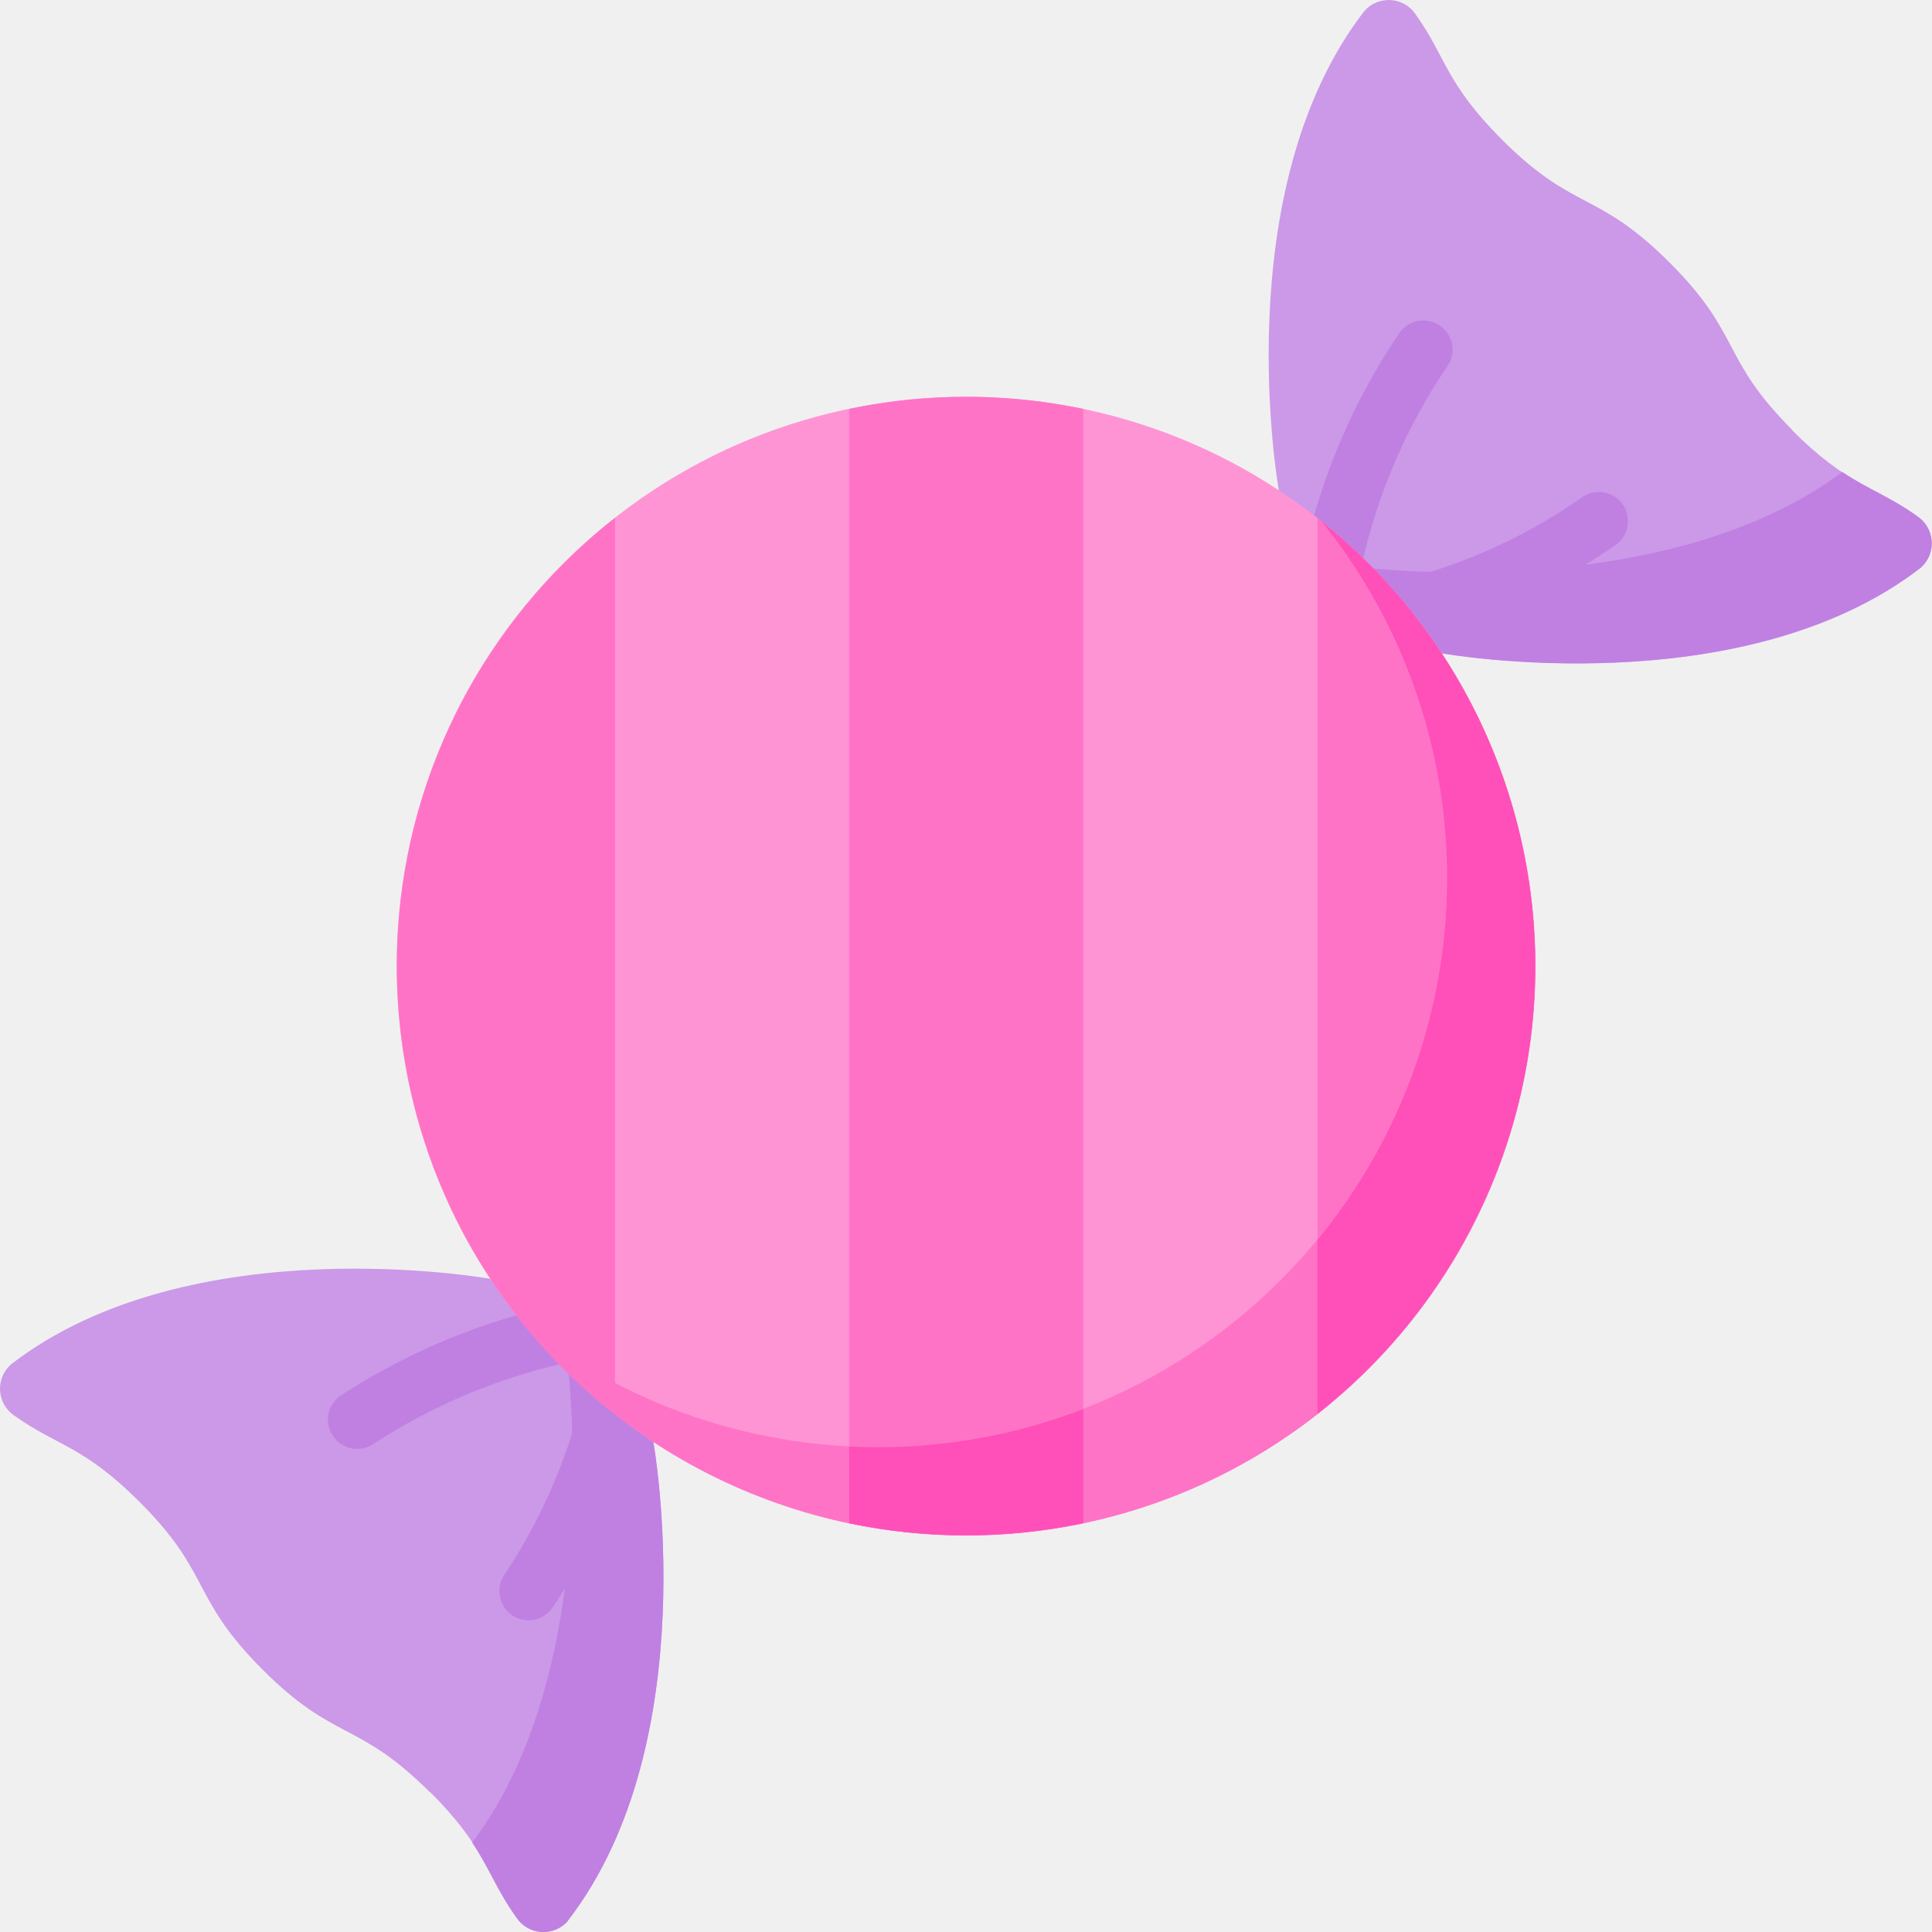
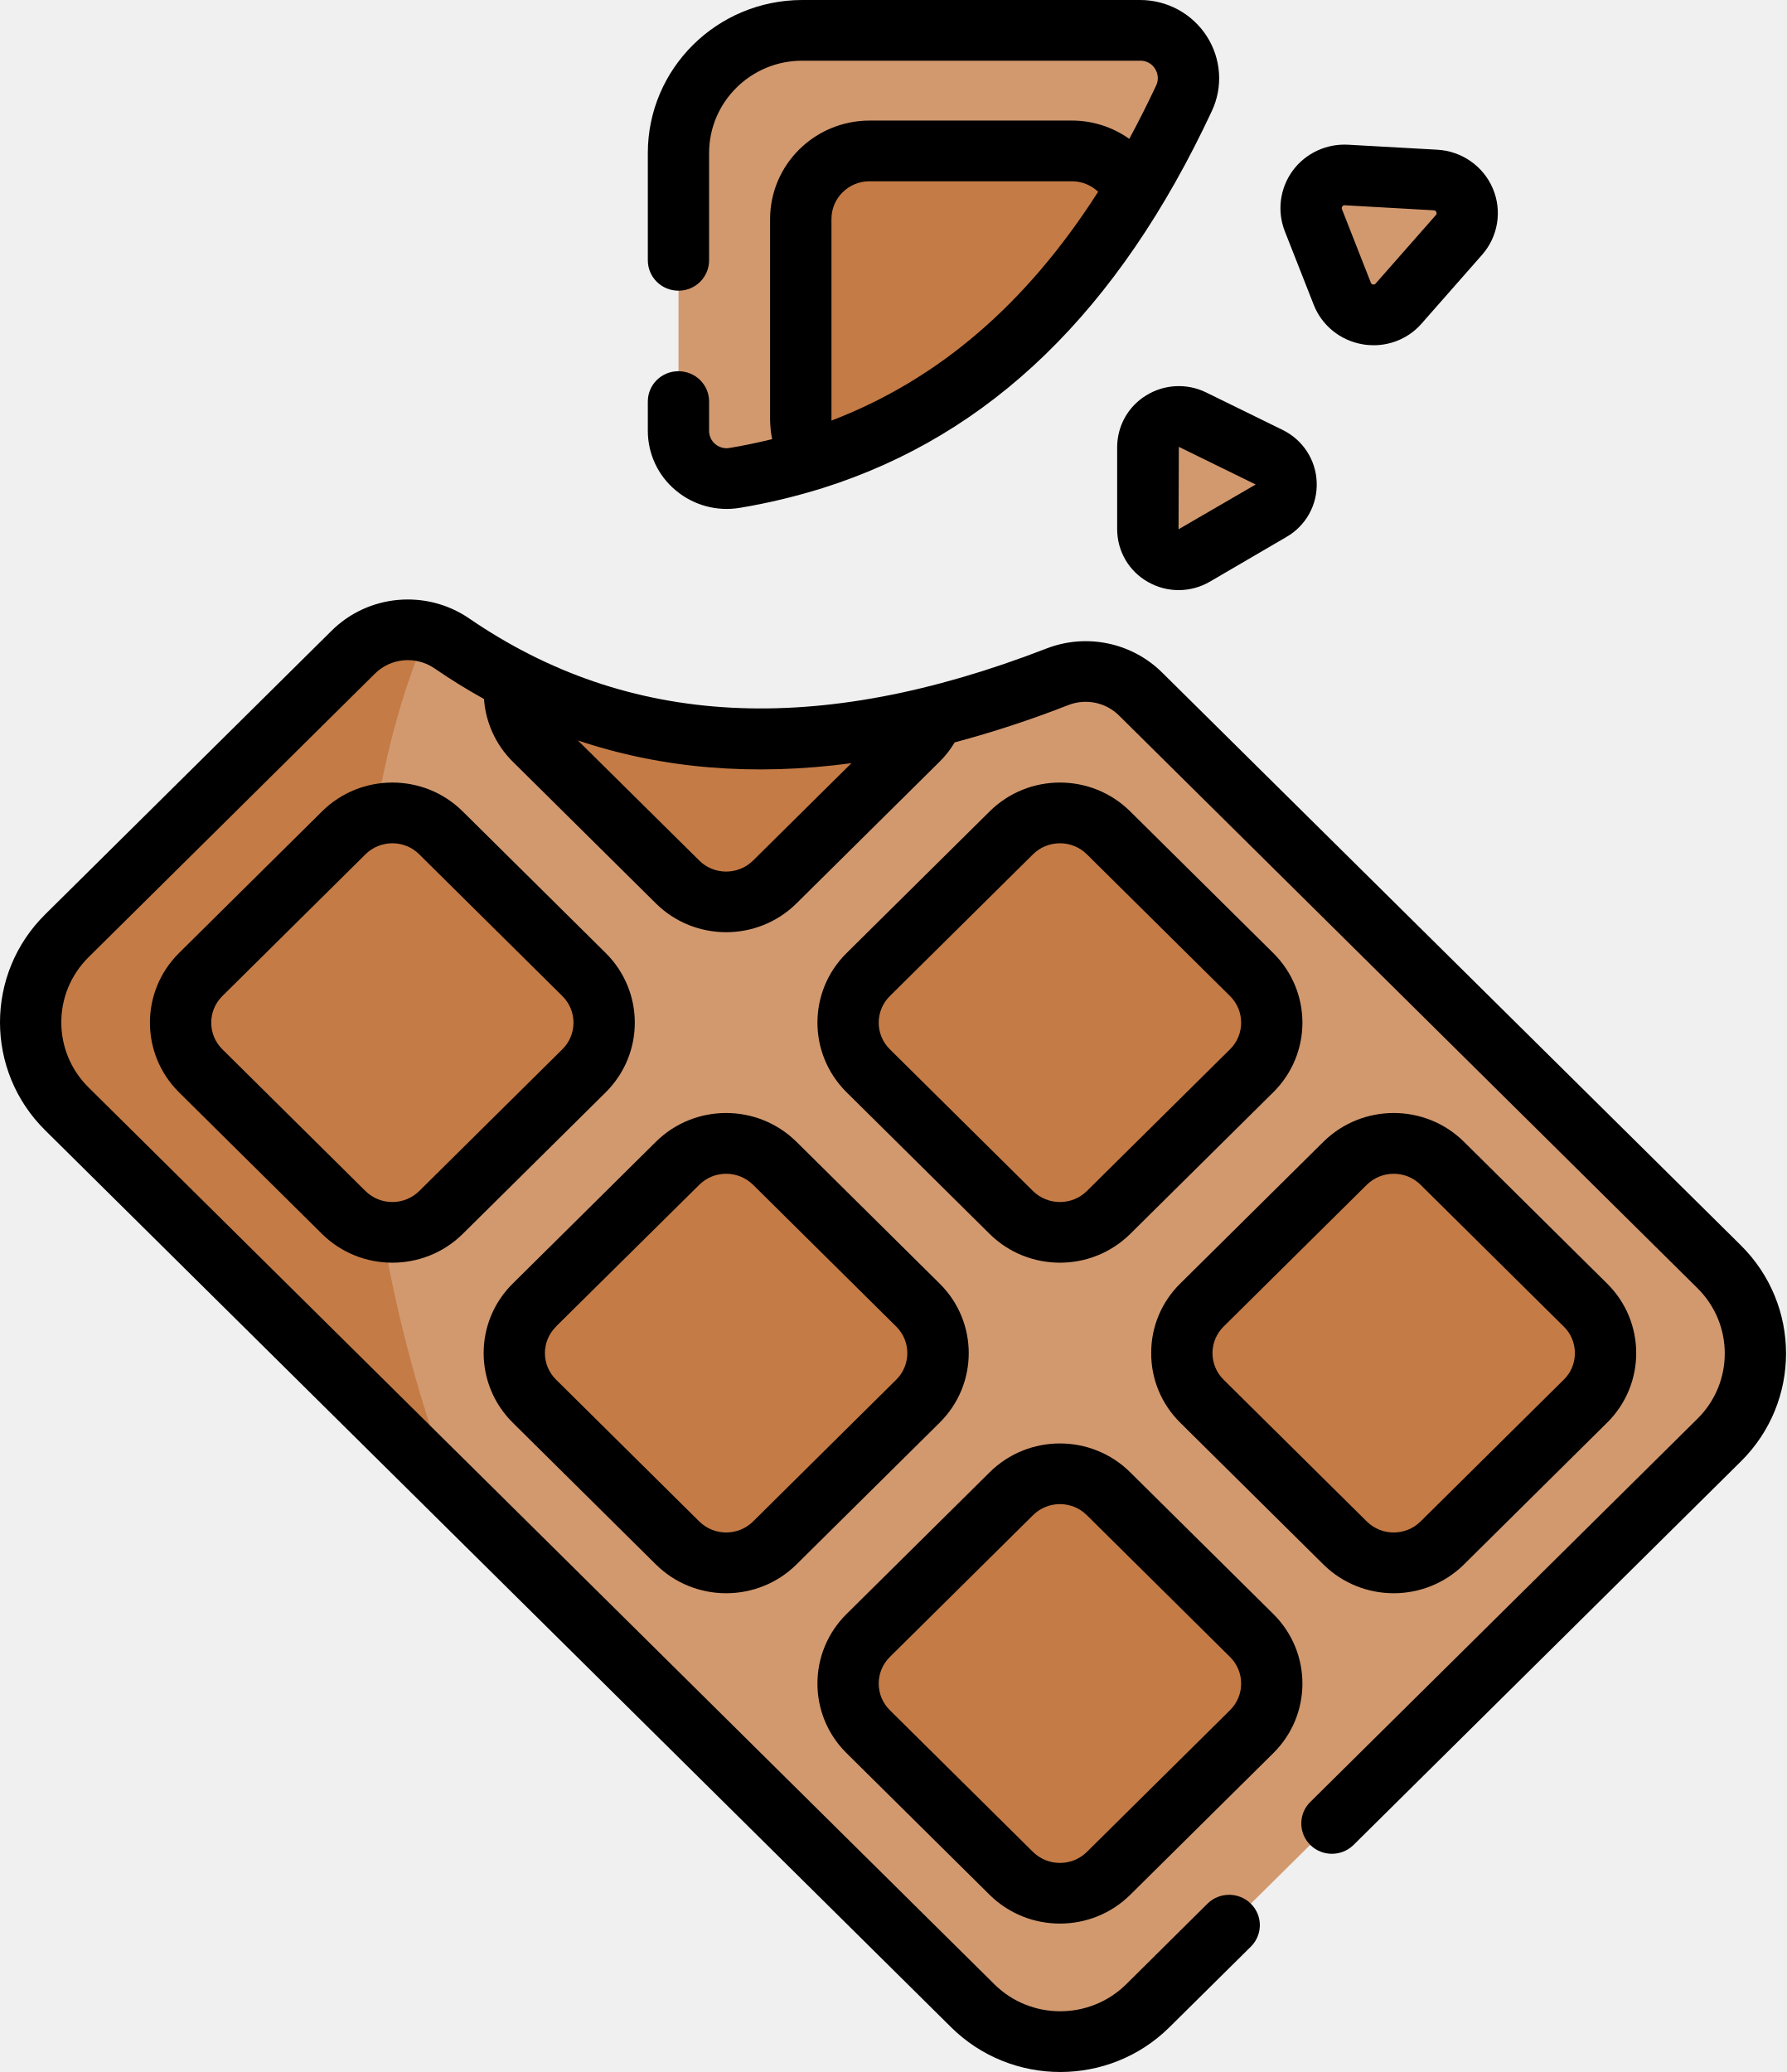
- <svg xmlns="http://www.w3.org/2000/svg" width="50" height="50" viewBox="0 0 50 50">
-   <defs>
-     <clipPath id="clip-path">
-       <rect id="Rectangle_104" data-name="Rectangle 104" width="50" height="50" transform="translate(736 225)" fill="#fff" stroke="#707070" stroke-width="1" />
-     </clipPath>
-   </defs>
-   <g id="Mask_Group_3" data-name="Mask Group 3" transform="translate(-736 -225)" clip-path="url(#clip-path)">
-     <g id="candy" transform="translate(736 225)">
-       <path id="Path_24" data-name="Path 24" d="M349.756,11.134c-1.881-1.881-1.3-2.46-3.184-4.341s-2.46-1.3-4.341-3.184c-1.45-1.45-1.44-2.126-2.219-3.222a.84.84,0,0,0-1.339-.1c-3.591,4.651-2.217,12.37-2.217,12.37l.113,2.2L338.5,16.8l2.2.113s7.719,1.374,12.37-2.217a.84.84,0,0,0-.1-1.339c-1.1-.78-1.772-.77-3.222-2.22Zm0,0" transform="translate(-303.365 0)" fill="#cc98e8" />
-       <path id="Path_25" data-name="Path 25" d="M356.269,126.217c-.713-.508-1.248-.681-1.934-1.139-4.667,3.492-12.58,2.453-12.58,2.453l-1.91-.1.015.293,1.934,1.934,2.2.114s7.719,1.373,12.37-2.217a.839.839,0,0,0-.1-1.339Zm0,0" transform="translate(-306.656 -112.863)" fill="#bf80e2" />
-       <path id="Path_26" data-name="Path 26" d="M11.134,349.756c-1.881-1.881-2.46-1.3-4.341-3.184s-1.3-2.46-3.184-4.341c-1.45-1.45-2.126-1.44-3.222-2.219a.84.84,0,0,1-.1-1.339c4.651-3.591,12.37-2.217,12.37-2.217l2.2.113L16.8,338.5l.113,2.2s1.374,7.719-2.217,12.37a.84.84,0,0,1-1.339-.1c-.78-1.1-.77-1.772-2.22-3.222Zm0,0" transform="translate(0 -303.365)" fill="#cc98e8" />
-       <g id="Group_8" data-name="Group 8" transform="translate(8.486 8.293)">
-         <path id="Path_27" data-name="Path 27" d="M127.578,356.37c3.591-4.651,2.217-12.37,2.217-12.37l-.113-2.2-1.934-1.934-.293-.015.1,1.91s1.062,7.921-2.451,12.584c.457.685.63,1.22,1.137,1.931a.84.84,0,0,0,1.339.1Zm0,0" transform="translate(-121.37 -314.952)" fill="#bf80e2" />
-         <path id="Path_28" data-name="Path 28" d="M346.623,91.72a.755.755,0,0,1-.729-.953,16.449,16.449,0,0,1,2.427-5.541.755.755,0,1,1,1.213.9,14.9,14.9,0,0,0-2.184,5.04.755.755,0,0,1-.727.557Zm0,0" transform="translate(-320.577 -84.92)" fill="#bf80e2" />
-         <path id="Path_29" data-name="Path 29" d="M361.622,134.453a.755.755,0,0,1-.189-1.485,14.229,14.229,0,0,0,5.089-2.216.754.754,0,1,1,.911,1.2,15.563,15.563,0,0,1-5.621,2.473.761.761,0,0,1-.19.024Zm0,0" transform="translate(-334.113 -126.139)" fill="#bf80e2" />
-         <path id="Path_30" data-name="Path 30" d="M87.649,349.858a.755.755,0,0,1-.436-1.371,16.82,16.82,0,0,1,5.356-2.293.755.755,0,0,1,.4,1.456,15.244,15.244,0,0,0-4.881,2.069A.749.749,0,0,1,87.649,349.858Zm0,0" transform="translate(-86.893 -320.655)" fill="#bf80e2" />
-         <path id="Path_31" data-name="Path 31" d="M133.083,367.83a.755.755,0,0,1-.612-1.195,14.559,14.559,0,0,0,2.078-4.9.755.755,0,1,1,1.461.38,15.9,15.9,0,0,1-2.313,5.4.753.753,0,0,1-.613.314Zm0,0" transform="translate(-127.891 -334.19)" fill="#bf80e2" />
-       </g>
-       <path id="Path_32" data-name="Path 32" d="M130.282,109.451a14.733,14.733,0,1,0,0,20.835A14.732,14.732,0,0,0,130.282,109.451Zm0,0" transform="translate(-94.865 -94.868)" fill="#ff94d4" />
-       <path id="Path_33" data-name="Path 33" d="M160.2,139.366a14.979,14.979,0,0,0-1.2-1.077A14.734,14.734,0,0,1,138.289,159,14.733,14.733,0,1,0,160.2,139.366Zm0,0" transform="translate(-124.784 -124.784)" fill="#ff73c6" />
-       <path id="Path_34" data-name="Path 34" d="M109.451,159.233a14.791,14.791,0,0,0,1.334,1.183v-23.2a14.739,14.739,0,0,0-1.334,22.018Zm0,0" transform="translate(-94.868 -123.815)" fill="#ff73c6" />
-       <path id="Path_35" data-name="Path 35" d="M349.152,137.32V160.5a14.738,14.738,0,0,0,0-23.179Zm0,0" transform="translate(-315.055 -123.91)" fill="#ff73c6" />
-       <path id="Path_36" data-name="Path 36" d="M350.47,139.4a14.835,14.835,0,0,0-1.2-1.074,14.738,14.738,0,0,1-.123,18.579v4.5A14.736,14.736,0,0,0,350.47,139.4Zm0,0" transform="translate(-315.052 -124.816)" fill="#ff4fb8" />
-       <path id="Path_37" data-name="Path 37" d="M225.039,105.457V134.3a14.811,14.811,0,0,0,6.06,0V105.46a14.811,14.811,0,0,0-6.06,0Zm0,0" transform="translate(-203.063 -94.877)" fill="#ff73c6" />
-       <path id="Path_38" data-name="Path 38" d="M231.1,373.422a14.767,14.767,0,0,1-6.06.969v1.984h0a14.816,14.816,0,0,0,6.017.006l.042-.01Zm0,0" transform="translate(-203.063 -336.955)" fill="#ff4fb8" />
-     </g>
+ <svg xmlns="http://www.w3.org/2000/svg" width="50" height="58" viewBox="0 0 50 58" version="1.1">
+   <g id="surface1">
+     <path style=" stroke:none;fill-rule:nonzero;fill:rgb(82.353%,60%,43.529%);fill-opacity:1;" d="M 9.883 18.262 L 1.871 26.191 C 0.52 27.531 0.52 29.703 1.871 31.043 L 27.23 56.145 C 28.582 57.484 30.773 57.484 32.125 56.145 L 48.121 40.309 C 49.473 38.973 49.473 36.801 48.121 35.461 L 31.926 19.43 C 31.316 18.824 30.402 18.633 29.598 18.945 C 21.922 21.918 16.602 20.723 12.641 18.004 C 11.777 17.422 10.617 17.527 9.883 18.262 Z M 9.883 18.262 " />
+     <path style=" stroke:none;fill-rule:nonzero;fill:rgb(76.863%,48.235%,27.451%);fill-opacity:1;" d="M 11.957 17.695 C 11.215 17.508 10.426 17.727 9.883 18.262 L 1.871 26.191 C 0.52 27.531 0.52 29.703 1.871 31.043 L 12.695 41.758 C 9.898 34.555 8.992 24.684 11.957 17.695 Z M 11.957 17.695 " />
+     <path style=" stroke:none;fill-rule:nonzero;fill:rgb(76.863%,48.235%,27.451%);fill-opacity:1;" d="M 16.352 29.973 L 12.344 33.941 C 11.59 34.684 10.375 34.684 9.625 33.941 L 5.613 29.973 C 4.863 29.23 4.863 28.023 5.613 27.281 L 9.621 23.312 C 10.375 22.57 11.59 22.57 12.34 23.312 L 16.352 27.281 C 17.102 28.023 17.102 29.23 16.352 29.973 Z M 16.352 29.973 " />
+     <path style=" stroke:none;fill-rule:nonzero;fill:rgb(76.863%,48.235%,27.451%);fill-opacity:1;" d="M 25.691 39.223 L 21.684 43.191 C 20.934 43.934 19.715 43.934 18.965 43.191 L 14.957 39.223 C 14.207 38.48 14.207 37.273 14.957 36.531 L 18.965 32.562 C 19.715 31.82 20.934 31.82 21.684 32.562 L 25.691 36.531 C 26.445 37.273 26.445 38.48 25.691 39.223 Z M 25.691 39.223 " />
+     <path style=" stroke:none;fill-rule:nonzero;fill:rgb(76.863%,48.235%,27.451%);fill-opacity:1;" d="M 35.035 29.973 L 31.027 33.941 C 30.277 34.684 29.059 34.684 28.309 33.941 L 24.301 29.973 C 23.551 29.23 23.551 28.023 24.301 27.281 L 28.309 23.312 C 29.059 22.57 30.277 22.57 31.027 23.312 L 35.035 27.281 C 35.785 28.023 35.785 29.23 35.035 29.973 Z M 35.035 29.973 " />
+     <path style=" stroke:none;fill-rule:nonzero;fill:rgb(76.863%,48.235%,27.451%);fill-opacity:1;" d="M 35.035 48.473 L 31.027 52.441 C 30.277 53.184 29.059 53.184 28.309 52.441 L 24.301 48.473 C 23.551 47.73 23.551 46.523 24.301 45.781 L 28.309 41.812 C 29.059 41.07 30.277 41.07 31.027 41.812 L 35.035 45.781 C 35.785 46.523 35.785 47.73 35.035 48.473 Z M 35.035 48.473 " />
+     <path style=" stroke:none;fill-rule:nonzero;fill:rgb(76.863%,48.235%,27.451%);fill-opacity:1;" d="M 44.379 39.223 L 40.371 43.191 C 39.621 43.934 38.402 43.934 37.652 43.191 L 33.645 39.223 C 32.891 38.48 32.891 37.273 33.645 36.531 L 37.652 32.562 C 38.402 31.82 39.621 31.82 40.371 32.562 L 44.379 36.531 C 45.129 37.273 45.129 38.48 44.379 39.223 Z M 44.379 39.223 " />
+     <path style=" stroke:none;fill-rule:nonzero;fill:rgb(76.863%,48.235%,27.451%);fill-opacity:1;" d="M 14.422 19.066 C 14.32 19.672 14.52 20.289 14.957 20.723 L 18.965 24.691 C 19.715 25.434 20.934 25.434 21.684 24.691 L 25.691 20.723 C 25.883 20.531 26.031 20.305 26.129 20.055 C 21.266 21.258 17.477 20.625 14.422 19.066 Z M 14.422 19.066 " />
+     <path style=" stroke:none;fill-rule:nonzero;fill:rgb(82.353%,60%,43.529%);fill-opacity:1;" d="M 18.992 4.277 L 18.992 12.059 C 18.992 12.453 19.168 12.828 19.469 13.082 C 19.773 13.336 20.176 13.445 20.566 13.379 C 25.242 12.594 29.812 9.871 33.141 2.754 C 33.336 2.34 33.305 1.855 33.055 1.469 C 32.809 1.086 32.379 0.852 31.918 0.848 L 22.453 0.852 C 20.543 0.852 18.992 2.383 18.992 4.277 Z M 18.992 4.277 " />
+     <path style=" stroke:none;fill-rule:nonzero;fill:rgb(76.863%,48.235%,27.451%);fill-opacity:1;" d="M 22.414 6.129 L 22.414 11.742 C 22.414 12.141 22.539 12.527 22.777 12.848 C 26.051 11.812 29.18 9.605 31.758 5.352 C 31.449 4.664 30.762 4.227 30.004 4.227 L 24.336 4.227 C 23.273 4.227 22.414 5.078 22.414 6.129 Z M 22.414 6.129 " />
+     <path style=" stroke:none;fill-rule:nonzero;fill:rgb(82.353%,60%,43.529%);fill-opacity:1;" d="M 32.129 14.812 L 32.129 12.512 C 32.129 12.219 32.285 11.941 32.539 11.785 C 32.793 11.629 33.109 11.617 33.375 11.746 L 35.52 12.797 C 35.805 12.938 35.988 13.219 36 13.535 C 36.012 13.848 35.848 14.141 35.574 14.301 L 33.43 15.551 C 33.164 15.703 32.832 15.707 32.566 15.555 C 32.297 15.402 32.129 15.117 32.129 14.812 Z M 32.129 14.812 " />
+     <path style=" stroke:none;fill-rule:nonzero;fill:rgb(82.353%,60%,43.529%);fill-opacity:1;" d="M 36.762 6.16 L 37.57 8.223 C 37.688 8.523 37.961 8.742 38.281 8.801 C 38.605 8.855 38.938 8.738 39.152 8.496 L 40.836 6.578 C 41.07 6.309 41.133 5.934 40.992 5.605 C 40.855 5.281 40.543 5.062 40.184 5.039 L 37.691 4.898 C 37.371 4.879 37.066 5.023 36.879 5.277 C 36.691 5.535 36.648 5.867 36.762 6.16 Z M 36.762 6.16 " />
+     <path style=" stroke:none;fill-rule:nonzero;fill:rgb(0%,0%,0%);fill-opacity:1;" d="M 18.918 13.73 C 19.414 14.145 20.07 14.324 20.711 14.215 C 21.496 14.086 22.266 13.898 23.023 13.664 C 23.031 13.66 23.039 13.656 23.047 13.656 C 27.73 12.172 31.305 8.703 33.918 3.113 C 34.238 2.434 34.184 1.645 33.777 1.012 C 33.371 0.383 32.672 0 31.914 0 L 22.453 0 C 20.066 0.004 18.137 1.918 18.133 4.277 L 18.133 7.285 C 18.133 7.758 18.516 8.137 18.992 8.137 C 19.465 8.137 19.848 7.758 19.848 7.285 L 19.848 4.277 C 19.852 2.855 21.016 1.699 22.453 1.699 L 31.914 1.699 C 32.082 1.695 32.242 1.781 32.328 1.922 C 32.422 2.066 32.434 2.246 32.359 2.398 C 32.117 2.914 31.867 3.41 31.609 3.887 C 31.141 3.555 30.582 3.375 30.004 3.375 L 24.336 3.375 C 22.801 3.379 21.559 4.609 21.555 6.129 L 21.555 11.742 C 21.559 11.926 21.574 12.109 21.613 12.293 C 21.223 12.387 20.828 12.473 20.422 12.539 C 20.281 12.566 20.133 12.523 20.023 12.434 C 19.91 12.34 19.848 12.203 19.848 12.059 L 19.848 11.238 C 19.848 10.77 19.465 10.391 18.988 10.391 C 18.516 10.391 18.133 10.77 18.133 11.238 L 18.133 12.059 C 18.133 12.703 18.418 13.316 18.918 13.73 Z M 23.273 6.129 C 23.273 5.547 23.75 5.074 24.336 5.074 L 30.004 5.074 C 30.277 5.074 30.539 5.18 30.738 5.367 C 28.73 8.512 26.262 10.629 23.273 11.773 C 23.273 11.762 23.273 11.75 23.273 11.742 Z M 35.902 12.035 L 33.758 10.984 C 33.223 10.723 32.59 10.754 32.086 11.066 C 31.578 11.375 31.273 11.922 31.27 12.512 L 31.27 14.812 C 31.27 15.426 31.598 15.992 32.137 16.293 C 32.672 16.598 33.332 16.594 33.867 16.281 L 36.008 15.031 C 36.555 14.715 36.879 14.129 36.855 13.504 C 36.836 12.879 36.469 12.312 35.902 12.035 Z M 35.141 13.566 L 32.988 14.816 C 32.988 14.816 32.988 14.812 32.988 14.812 L 32.996 12.508 L 35.141 13.559 C 35.145 13.559 35.145 13.566 35.141 13.566 Z M 35.961 6.469 L 36.77 8.527 C 36.996 9.109 37.516 9.531 38.137 9.637 C 38.238 9.656 38.344 9.664 38.449 9.664 C 38.969 9.664 39.461 9.441 39.797 9.051 L 41.484 7.133 C 41.934 6.621 42.051 5.902 41.785 5.277 C 41.52 4.652 40.918 4.23 40.234 4.191 L 37.738 4.051 C 37.129 4.016 36.543 4.289 36.184 4.777 C 35.824 5.27 35.742 5.906 35.961 6.469 Z M 37.574 5.777 C 37.586 5.754 37.613 5.742 37.641 5.746 L 40.133 5.887 C 40.164 5.887 40.195 5.906 40.203 5.938 C 40.219 5.965 40.211 5.996 40.191 6.02 L 38.504 7.938 C 38.488 7.961 38.457 7.969 38.43 7.961 C 38.402 7.961 38.379 7.941 38.371 7.914 L 37.562 5.855 C 37.551 5.828 37.555 5.801 37.574 5.777 Z M 32.223 37.875 C 32.219 38.605 32.512 39.309 33.035 39.824 L 37.043 43.793 C 38.129 44.867 39.891 44.867 40.977 43.793 L 44.984 39.824 C 46.07 38.75 46.07 37.004 44.984 35.93 L 40.977 31.961 C 39.891 30.887 38.133 30.887 37.043 31.961 L 33.035 35.93 C 32.512 36.445 32.219 37.145 32.223 37.875 Z M 34.25 37.133 L 38.258 33.164 C 38.676 32.754 39.348 32.754 39.762 33.164 L 43.77 37.133 C 43.973 37.328 44.082 37.598 44.082 37.875 C 44.082 38.156 43.973 38.426 43.77 38.621 L 39.762 42.59 C 39.348 43 38.672 43 38.258 42.59 L 34.25 38.621 C 34.051 38.426 33.938 38.156 33.938 37.875 C 33.938 37.598 34.051 37.328 34.25 37.133 Z M 18.359 43.793 C 19.445 44.867 21.207 44.867 22.293 43.793 L 26.301 39.824 C 27.387 38.75 27.387 37.004 26.301 35.93 L 22.293 31.961 C 21.203 30.887 19.445 30.887 18.359 31.961 L 14.352 35.93 C 13.266 37.004 13.266 38.746 14.352 39.824 Z M 15.562 37.133 L 19.574 33.164 C 19.988 32.754 20.66 32.754 21.078 33.164 L 25.086 37.133 C 25.5 37.543 25.5 38.211 25.086 38.621 L 21.078 42.59 C 20.664 43 19.988 43 19.574 42.59 L 15.566 38.621 C 15.148 38.211 15.148 37.543 15.566 37.133 Z M 27.703 53.043 C 28.789 54.113 30.547 54.113 31.633 53.043 L 35.641 49.074 C 36.727 48 36.727 46.254 35.641 45.18 L 31.633 41.211 C 30.547 40.137 28.789 40.137 27.703 41.211 L 23.695 45.18 C 22.609 46.254 22.609 48 23.695 49.074 Z M 24.906 46.383 L 28.914 42.414 C 29.332 42 30.004 42 30.422 42.414 L 34.43 46.383 C 34.844 46.793 34.844 47.461 34.43 47.871 L 30.422 51.84 C 30.004 52.25 29.332 52.25 28.914 51.84 L 24.906 47.871 C 24.492 47.461 24.492 46.793 24.906 46.383 Z M 48.727 34.859 L 32.531 18.828 C 31.68 17.984 30.406 17.719 29.285 18.156 C 22.867 20.641 17.582 20.363 13.129 17.309 C 11.926 16.488 10.301 16.637 9.273 17.664 L 1.266 25.594 C -0.422 27.262 -0.422 29.973 1.266 31.641 L 26.621 56.746 C 28.309 58.418 31.047 58.418 32.734 56.746 L 35.023 54.48 C 35.348 54.145 35.344 53.617 35.012 53.289 C 34.68 52.961 34.145 52.957 33.809 53.277 L 31.52 55.547 C 30.5 56.551 28.852 56.551 27.836 55.547 L 2.48 30.441 C 1.461 29.434 1.461 27.801 2.48 26.793 L 10.488 18.863 C 10.93 18.418 11.629 18.352 12.152 18.703 C 12.609 19.016 13.074 19.305 13.547 19.566 C 13.594 20.227 13.879 20.852 14.352 21.32 L 18.359 25.289 C 19.445 26.363 21.207 26.363 22.293 25.289 L 26.301 21.32 C 26.465 21.16 26.605 20.977 26.723 20.781 C 27.805 20.492 28.871 20.141 29.91 19.734 C 30.398 19.547 30.949 19.66 31.32 20.027 L 47.516 36.062 C 48.531 37.07 48.531 38.703 47.516 39.711 L 36.664 50.453 C 36.34 50.785 36.344 51.316 36.676 51.645 C 37.004 51.969 37.539 51.977 37.879 51.652 L 48.727 40.91 C 50.414 39.242 50.414 36.531 48.727 34.859 Z M 21.078 24.09 C 20.66 24.5 19.988 24.5 19.574 24.09 L 16.176 20.727 C 18.543 21.52 21.086 21.73 23.832 21.363 Z M 31.633 22.711 C 30.547 21.637 28.789 21.637 27.703 22.711 L 23.695 26.68 C 22.609 27.754 22.609 29.496 23.695 30.574 L 27.703 34.543 C 28.789 35.613 30.547 35.613 31.633 34.543 L 35.641 30.574 C 36.727 29.496 36.727 27.758 35.641 26.68 Z M 34.43 29.371 L 30.422 33.34 C 30.004 33.75 29.332 33.75 28.914 33.34 L 24.906 29.371 C 24.492 28.961 24.492 28.293 24.906 27.883 L 28.914 23.914 C 29.113 23.715 29.387 23.605 29.668 23.605 C 29.949 23.605 30.223 23.715 30.422 23.914 L 34.43 27.883 C 34.844 28.293 34.844 28.961 34.43 29.371 Z M 16.957 30.574 C 18.039 29.496 18.039 27.758 16.957 26.68 L 12.949 22.711 C 11.863 21.637 10.102 21.637 9.016 22.711 L 5.008 26.68 C 3.926 27.758 3.926 29.496 5.008 30.574 L 9.016 34.543 C 10.102 35.613 11.863 35.613 12.949 34.543 Z M 15.742 29.371 L 11.734 33.34 C 11.316 33.75 10.645 33.75 10.23 33.34 L 6.223 29.371 C 5.809 28.961 5.809 28.293 6.223 27.883 L 10.23 23.914 C 10.43 23.715 10.699 23.605 10.984 23.605 C 11.266 23.605 11.535 23.715 11.734 23.914 L 15.742 27.883 C 16.156 28.293 16.156 28.961 15.742 29.371 Z M 15.742 29.371 " />
  </g>
</svg>
